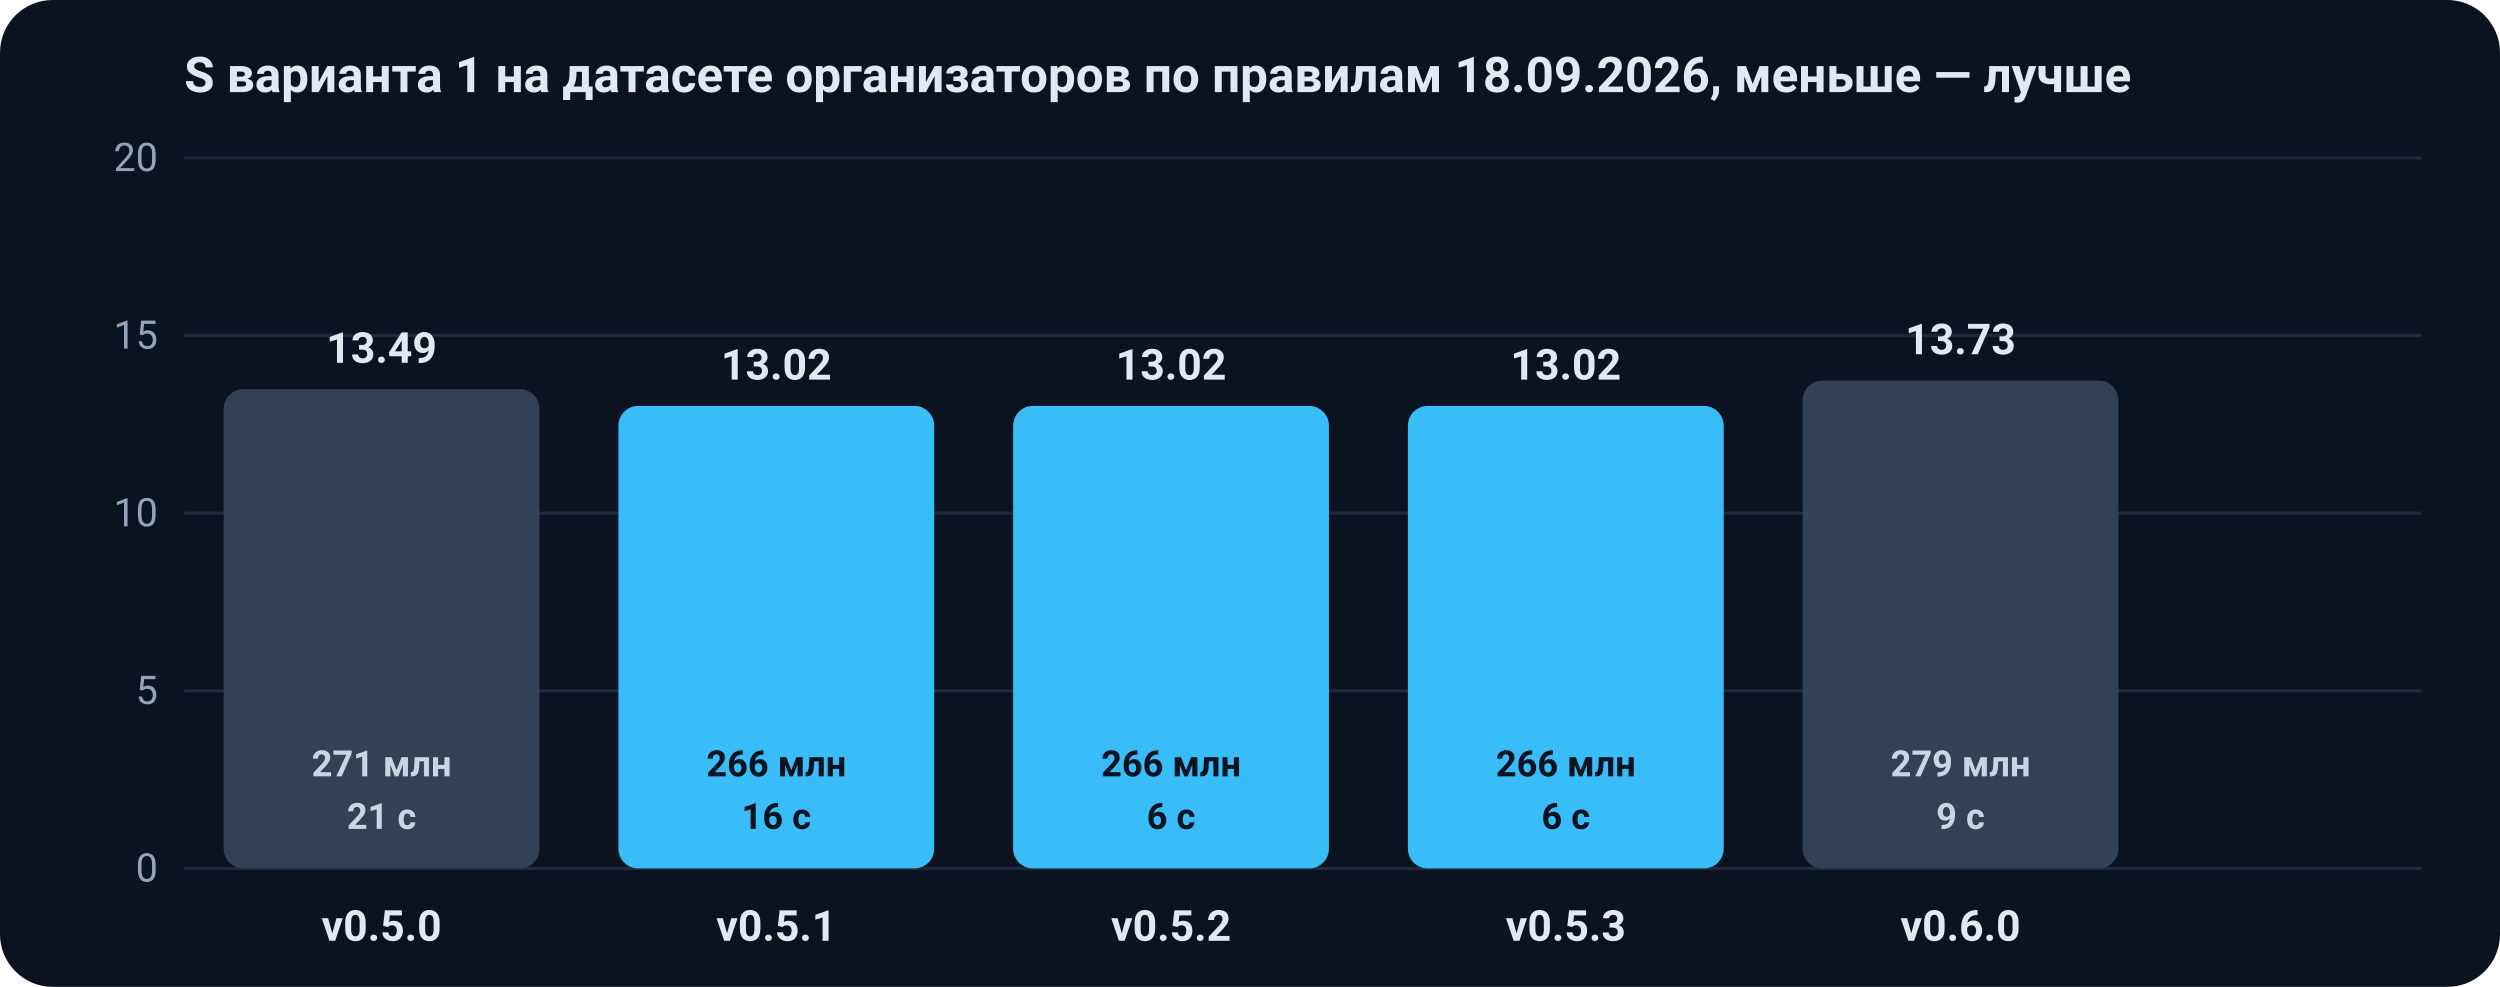
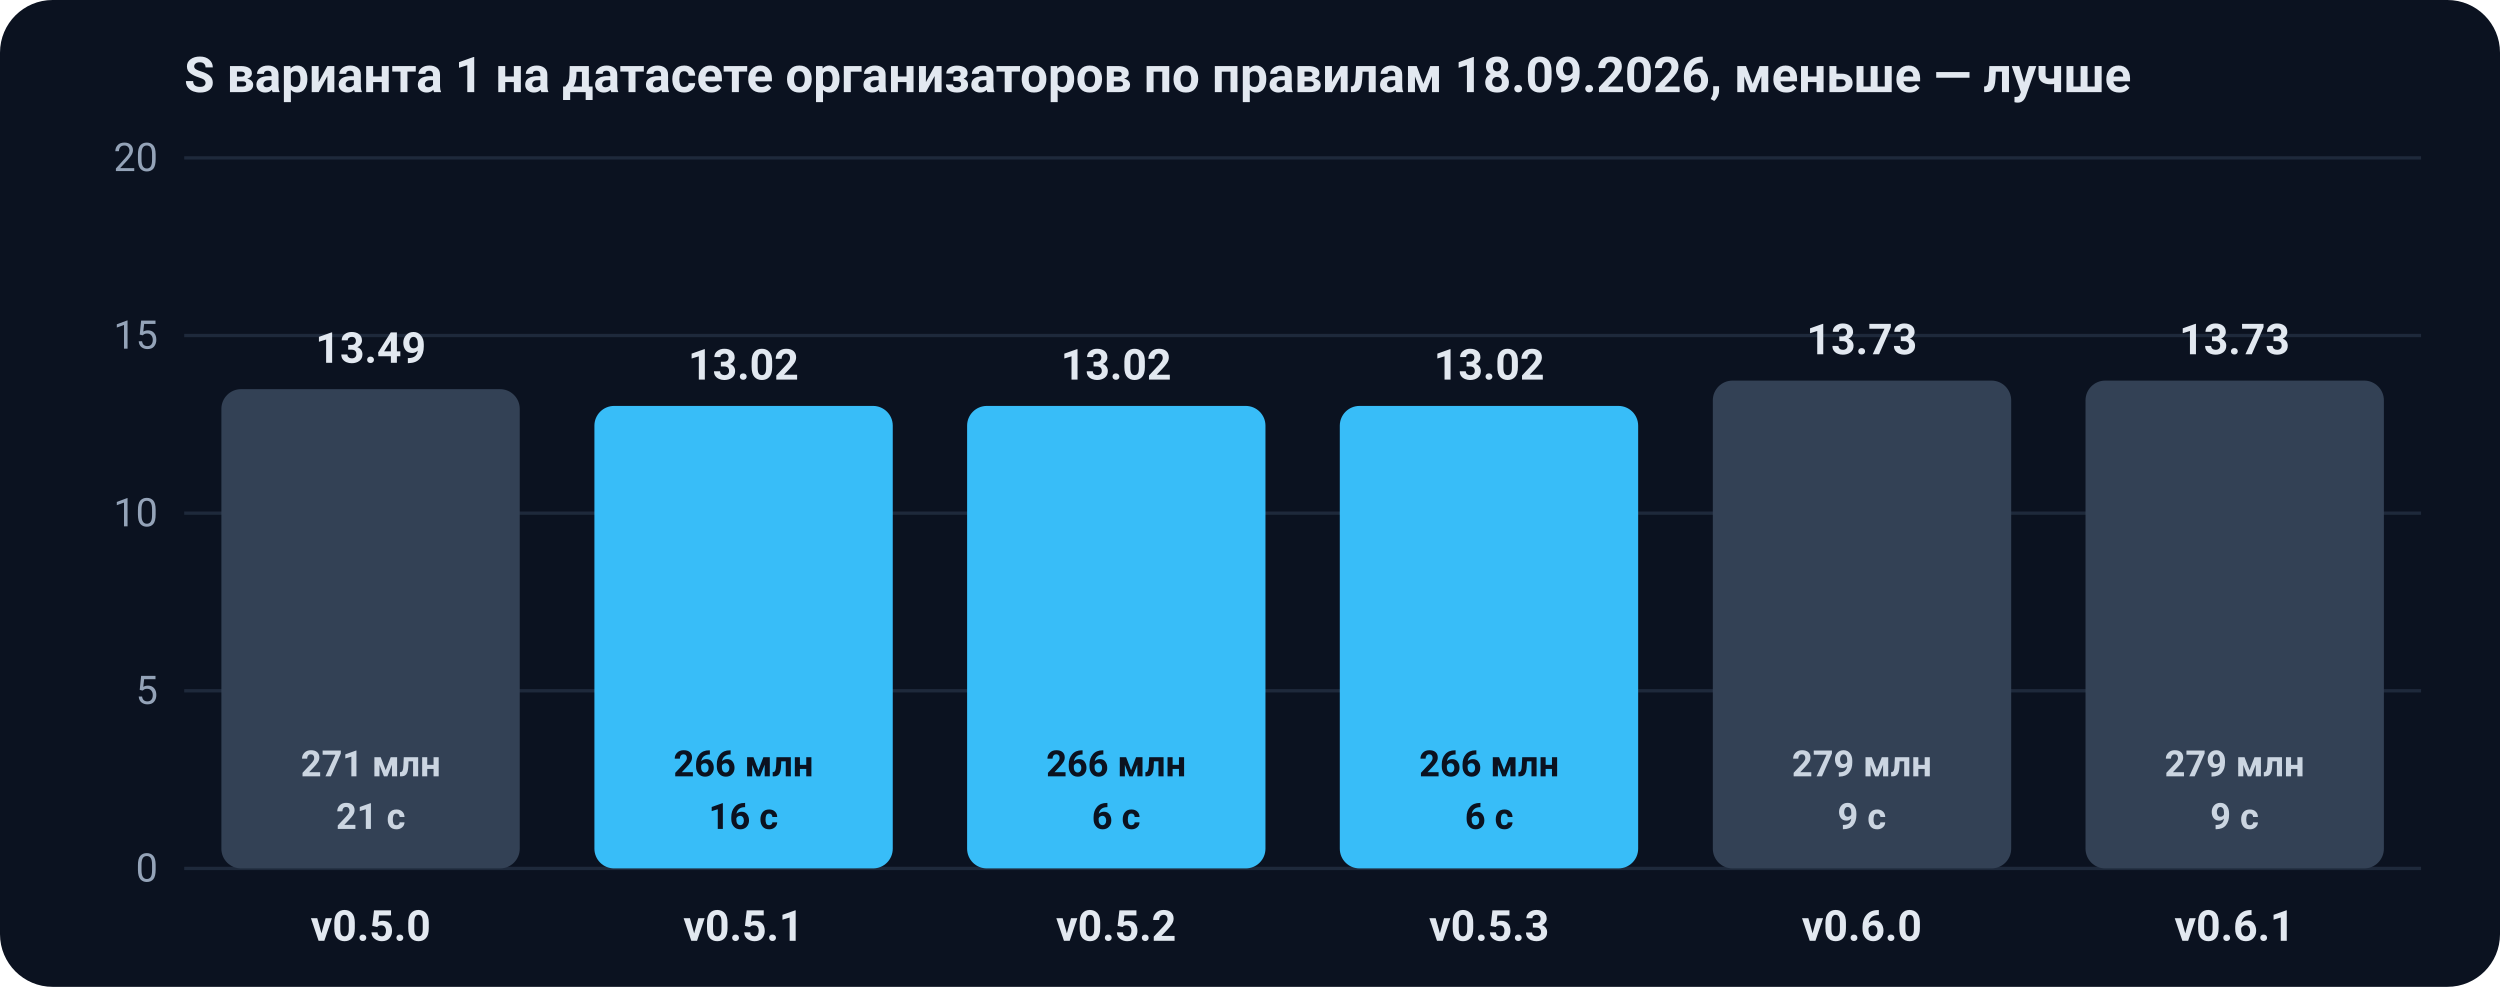
<svg xmlns="http://www.w3.org/2000/svg" viewBox="0 0 760 300" width="760" height="300" role="img" aria-label="S варианта 1 на датасете организаторов по версиям с правил 18.09.2026">
  <style>.a{font:12px -apple-system,Segoe UI,Roboto,Helvetica,Arial,sans-serif;fill:#94a3b8}.l{font:600 13px -apple-system,Segoe UI,Roboto,Helvetica,Arial,sans-serif;fill:#e2e8f0}.v{font:600 13px -apple-system,Segoe UI,Roboto,Helvetica,Arial,sans-serif;fill:#e2e8f0}.i{font:600 11px -apple-system,Segoe UI,Roboto,Helvetica,Arial,sans-serif}.h{font:600 15px -apple-system,Segoe UI,Roboto,Helvetica,Arial,sans-serif;fill:#e2e8f0}</style>
  <rect width="760" height="300" rx="16" fill="#0b1220" />
  <text x="56" y="28" class="h">S варианта 1 на датасете организаторов по правилам 18.09.2026, меньше — лучше</text>
  <line x1="56" y1="48.0" x2="736" y2="48.0" stroke="#1e293b" />
  <text x="48" y="52.0" class="a" text-anchor="end">20</text>
  <line x1="56" y1="102.0" x2="736" y2="102.0" stroke="#1e293b" />
  <text x="48" y="106.0" class="a" text-anchor="end">15</text>
  <line x1="56" y1="156.0" x2="736" y2="156.0" stroke="#1e293b" />
  <text x="48" y="160.0" class="a" text-anchor="end">10</text>
  <line x1="56" y1="210.0" x2="736" y2="210.0" stroke="#1e293b" />
  <text x="48" y="214.0" class="a" text-anchor="end">5</text>
  <line x1="56" y1="264.0" x2="736" y2="264.0" stroke="#1e293b" />
  <text x="48" y="268.0" class="a" text-anchor="end">0</text>
-   <rect x="68.0" y="118.3" width="96.0" height="145.7" rx="6" fill="#334155" />
-   <text x="116.0" y="110.3" class="v" text-anchor="middle">13.49</text>
-   <text x="116.0" y="236.0" class="i" fill="#cbd5e1" text-anchor="middle">271 млн</text>
-   <text x="116.0" y="252.0" class="i" fill="#cbd5e1" text-anchor="middle">21 с</text>
-   <text x="116.0" y="286.0" class="l" text-anchor="middle">v0.5.0</text>
-   <rect x="188.0" y="123.4" width="96.0" height="140.6" rx="6" fill="#38bdf8" />
-   <text x="236.0" y="115.4" class="v" text-anchor="middle">13.02</text>
-   <text x="236.0" y="236.0" class="i" fill="#0b1220" text-anchor="middle">266 млн</text>
-   <text x="236.0" y="252.0" class="i" fill="#0b1220" text-anchor="middle">16 с</text>
-   <text x="236.0" y="286.0" class="l" text-anchor="middle">v0.5.1</text>
-   <rect x="308.0" y="123.4" width="96.0" height="140.6" rx="6" fill="#38bdf8" />
-   <text x="356.0" y="115.4" class="v" text-anchor="middle">13.02</text>
-   <text x="356.0" y="236.0" class="i" fill="#0b1220" text-anchor="middle">266 млн</text>
-   <text x="356.0" y="252.0" class="i" fill="#0b1220" text-anchor="middle">6 с</text>
-   <text x="356.0" y="286.0" class="l" text-anchor="middle">v0.5.2</text>
-   <rect x="428.0" y="123.4" width="96.0" height="140.6" rx="6" fill="#38bdf8" />
-   <text x="476.0" y="115.4" class="v" text-anchor="middle">13.02</text>
-   <text x="476.0" y="236.0" class="i" fill="#0b1220" text-anchor="middle">266 млн</text>
-   <text x="476.0" y="252.0" class="i" fill="#0b1220" text-anchor="middle">6 с</text>
-   <text x="476.0" y="286.0" class="l" text-anchor="middle">v0.5.3</text>
-   <rect x="548.0" y="115.7" width="96.0" height="148.3" rx="6" fill="#334155" />
-   <text x="596.0" y="107.7" class="v" text-anchor="middle">13.73</text>
-   <text x="596.0" y="236.0" class="i" fill="#cbd5e1" text-anchor="middle">279 млн</text>
-   <text x="596.0" y="252.0" class="i" fill="#cbd5e1" text-anchor="middle">9 с</text>
-   <text x="596.0" y="286.0" class="l" text-anchor="middle">v0.6.0</text>
+   <rect x="67.3" y="118.3" width="90.7" height="145.7" rx="6" fill="#334155" />
+   <text x="112.7" y="110.3" class="v" text-anchor="middle">13.49</text>
+   <text x="112.7" y="236.0" class="i" fill="#cbd5e1" text-anchor="middle">271 млн</text>
+   <text x="112.7" y="252.0" class="i" fill="#cbd5e1" text-anchor="middle">21 с</text>
+   <text x="112.7" y="286.0" class="l" text-anchor="middle">v0.5.0</text>
+   <rect x="180.7" y="123.4" width="90.7" height="140.6" rx="6" fill="#38bdf8" />
+   <text x="226.0" y="115.4" class="v" text-anchor="middle">13.02</text>
+   <text x="226.0" y="236.0" class="i" fill="#0b1220" text-anchor="middle">266 млн</text>
+   <text x="226.0" y="252.0" class="i" fill="#0b1220" text-anchor="middle">16 с</text>
+   <text x="226.0" y="286.0" class="l" text-anchor="middle">v0.5.1</text>
+   <rect x="294.0" y="123.4" width="90.7" height="140.6" rx="6" fill="#38bdf8" />
+   <text x="339.3" y="115.4" class="v" text-anchor="middle">13.02</text>
+   <text x="339.3" y="236.0" class="i" fill="#0b1220" text-anchor="middle">266 млн</text>
+   <text x="339.3" y="252.0" class="i" fill="#0b1220" text-anchor="middle">6 с</text>
+   <text x="339.3" y="286.0" class="l" text-anchor="middle">v0.5.2</text>
+   <rect x="407.3" y="123.4" width="90.7" height="140.6" rx="6" fill="#38bdf8" />
+   <text x="452.7" y="115.4" class="v" text-anchor="middle">13.02</text>
+   <text x="452.7" y="236.0" class="i" fill="#0b1220" text-anchor="middle">266 млн</text>
+   <text x="452.7" y="252.0" class="i" fill="#0b1220" text-anchor="middle">6 с</text>
+   <text x="452.7" y="286.0" class="l" text-anchor="middle">v0.5.3</text>
+   <rect x="520.7" y="115.7" width="90.7" height="148.3" rx="6" fill="#334155" />
+   <text x="566.0" y="107.7" class="v" text-anchor="middle">13.73</text>
+   <text x="566.0" y="236.0" class="i" fill="#cbd5e1" text-anchor="middle">279 млн</text>
+   <text x="566.0" y="252.0" class="i" fill="#cbd5e1" text-anchor="middle">9 с</text>
+   <text x="566.0" y="286.0" class="l" text-anchor="middle">v0.6.0</text>
+   <rect x="634.0" y="115.7" width="90.7" height="148.3" rx="6" fill="#334155" />
+   <text x="679.3" y="107.7" class="v" text-anchor="middle">13.73</text>
+   <text x="679.3" y="236.0" class="i" fill="#cbd5e1" text-anchor="middle">279 млн</text>
+   <text x="679.3" y="252.0" class="i" fill="#cbd5e1" text-anchor="middle">9 с</text>
+   <text x="679.3" y="286.0" class="l" text-anchor="middle">v0.6.1</text>
</svg>
